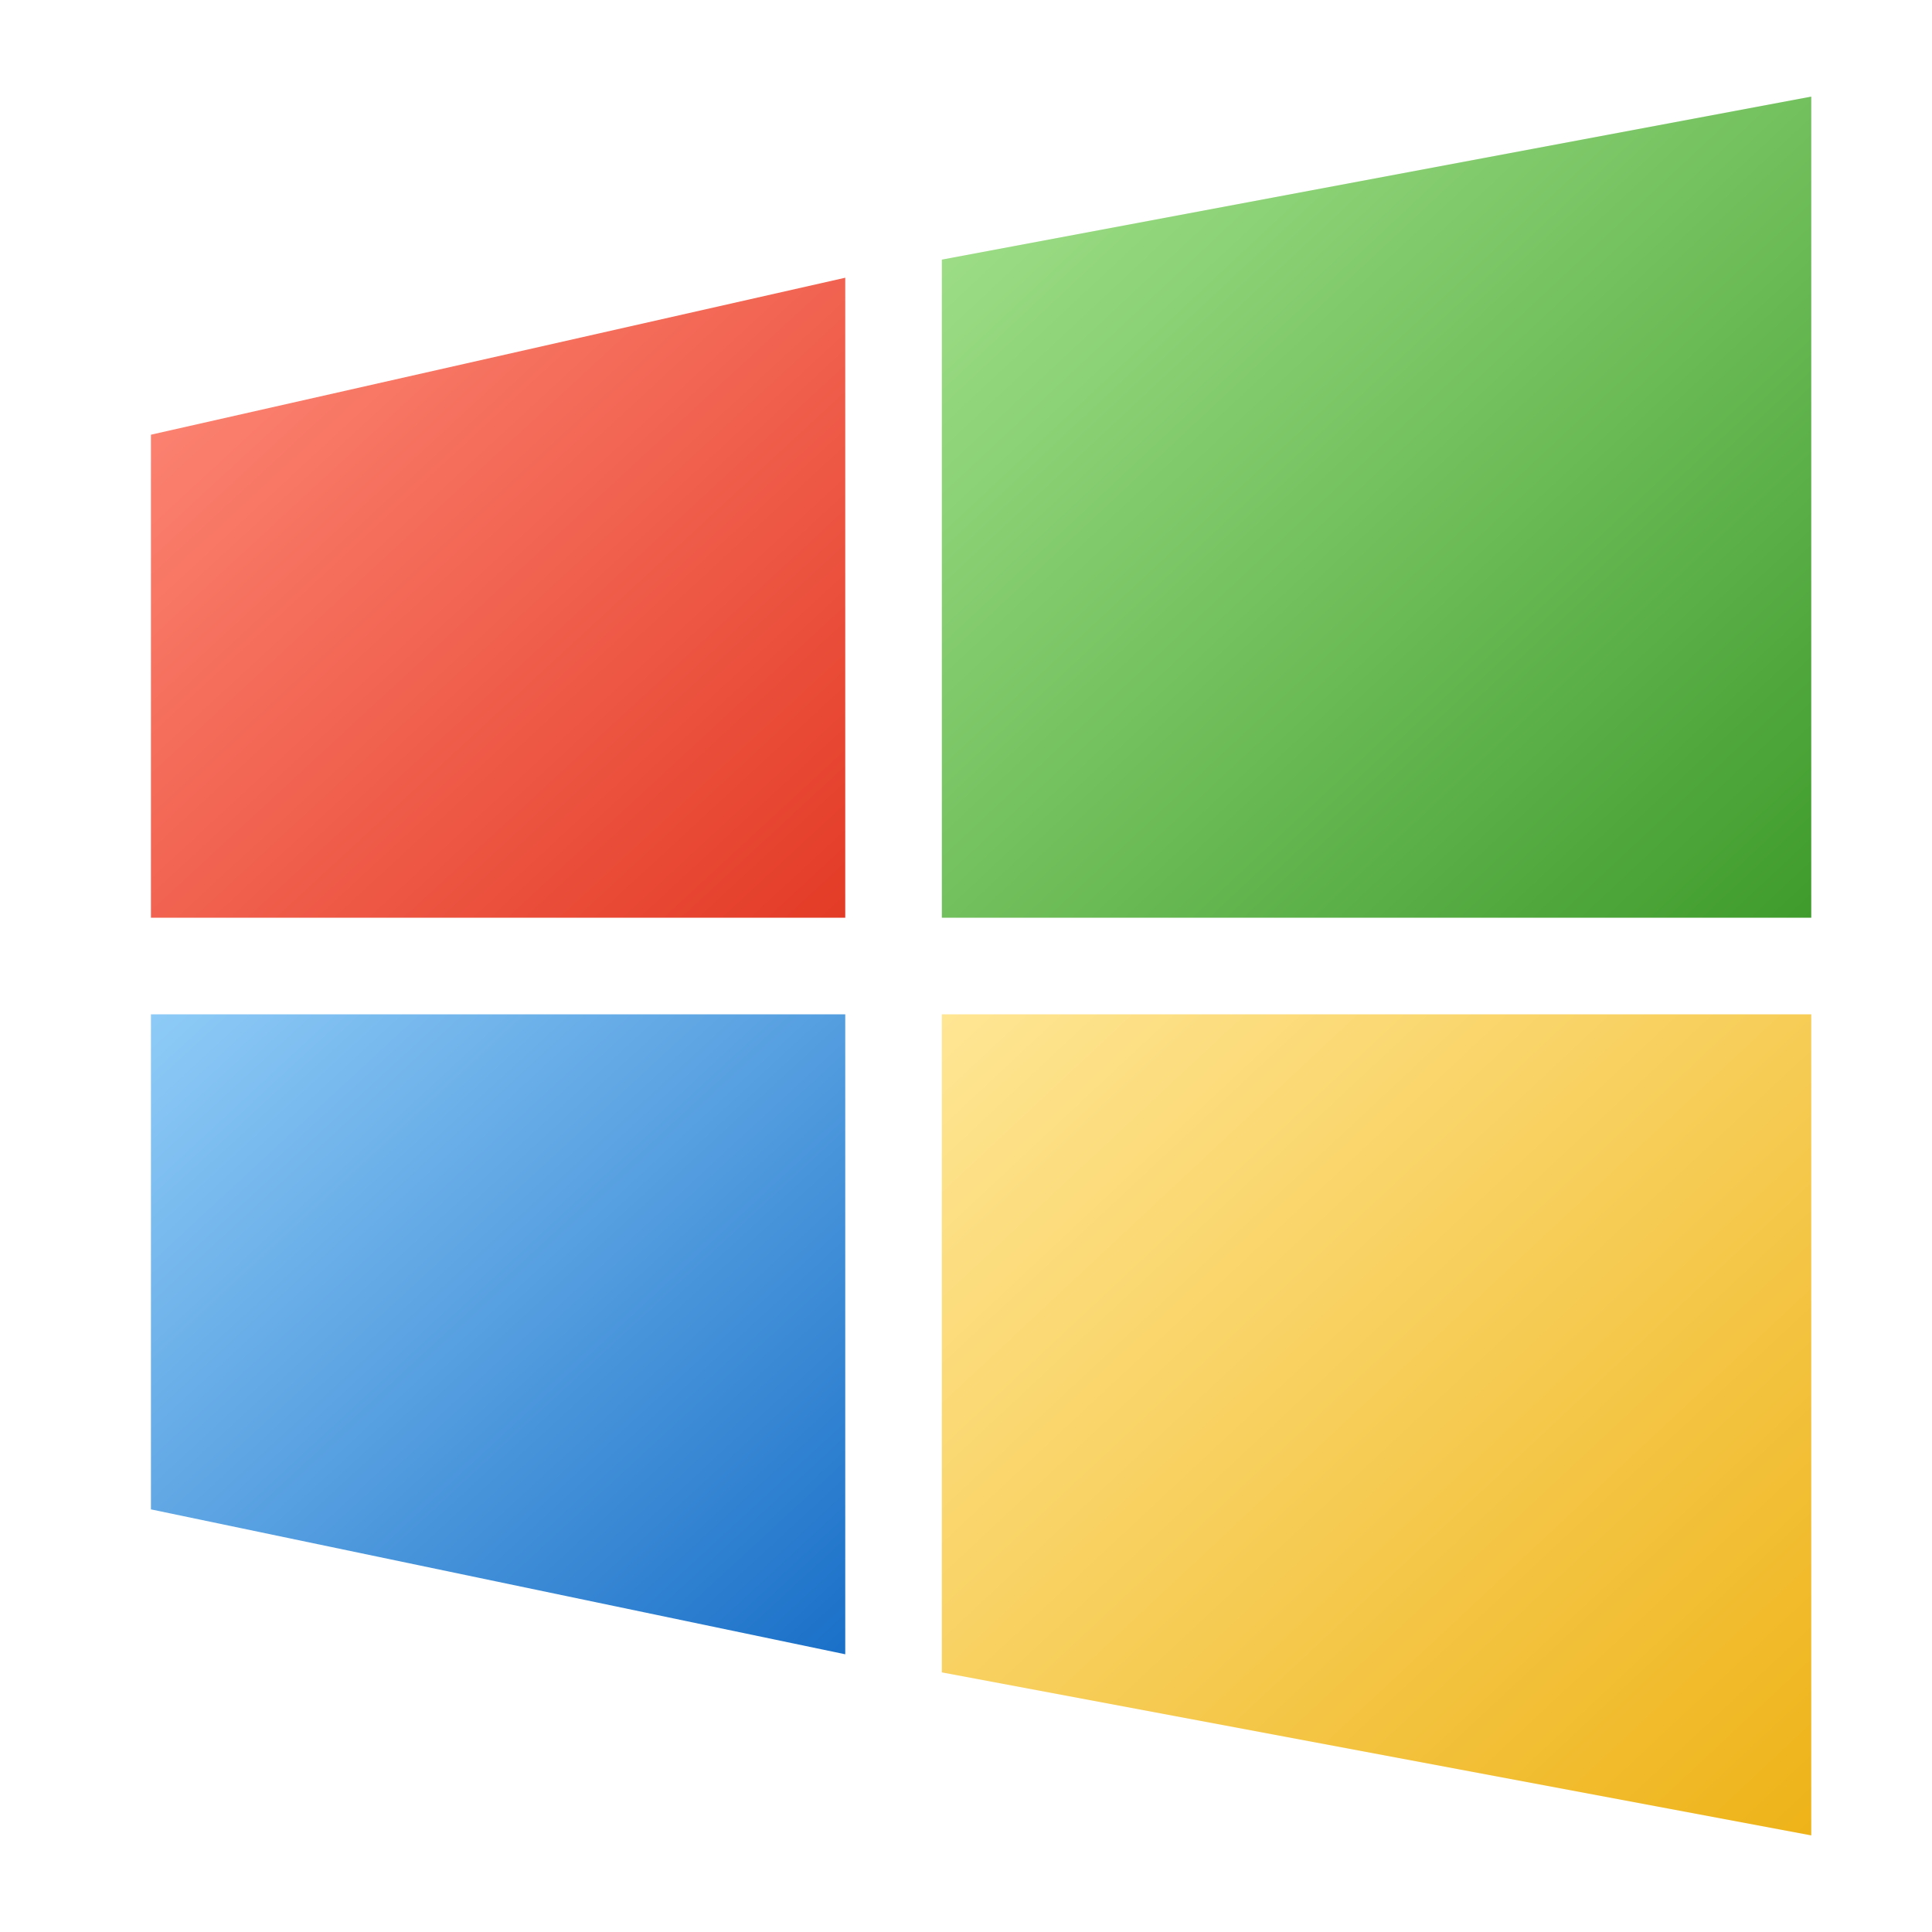
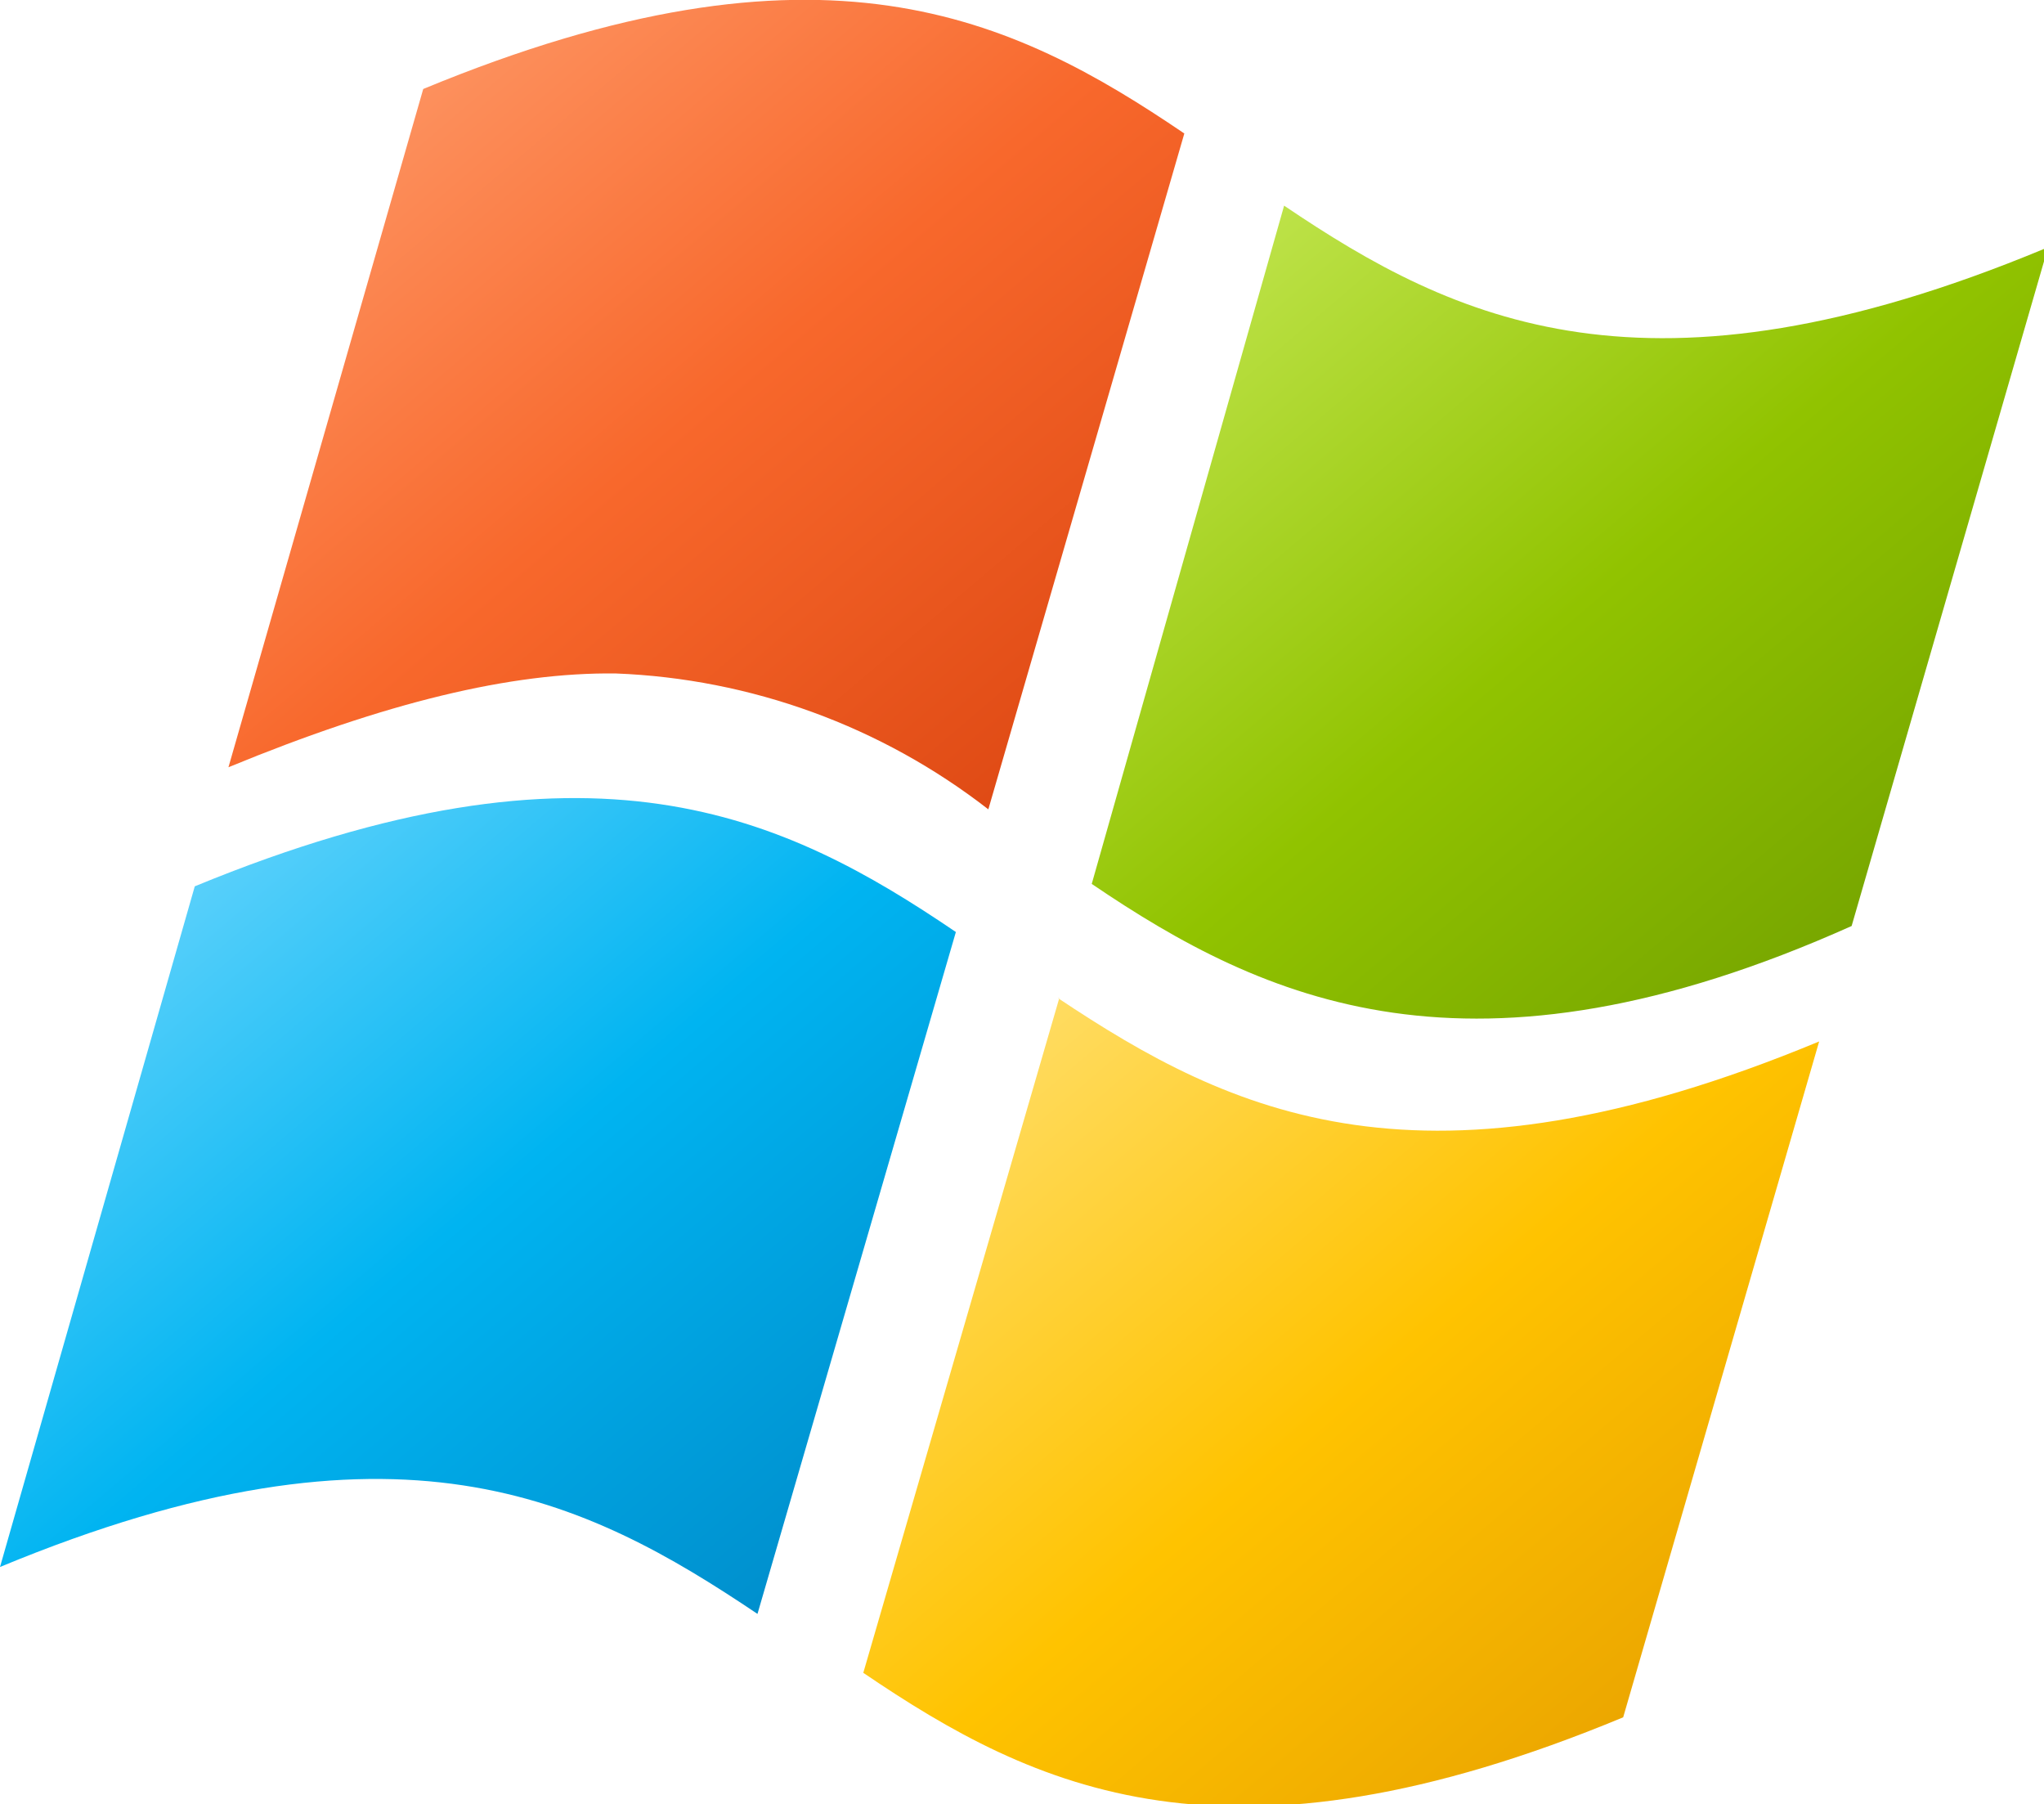
- <svg xmlns="http://www.w3.org/2000/svg" viewBox="0 0 32 32">
+ <svg xmlns="http://www.w3.org/2000/svg" viewBox="0 0 170 150">
  <defs>
    <linearGradient id="r" x1="0" x2="1" y1="0" y2="1">
-       <stop offset="0" stop-color="#ff8b7a" />
-       <stop offset="1" stop-color="#e33b26" />
+       <stop offset="0" stop-color="#ffa374" />
+       <stop offset=".5" stop-color="#f8682c" />
+       <stop offset="1" stop-color="#d9430f" />
    </linearGradient>
    <linearGradient id="g" x1="0" x2="1" y1="0" y2="1">
-       <stop offset="0" stop-color="#a6e48f" />
-       <stop offset="1" stop-color="#3f9c2c" />
+       <stop offset="0" stop-color="#c8ea5a" />
+       <stop offset=".5" stop-color="#91c300" />
+       <stop offset="1" stop-color="#6c9a00" />
    </linearGradient>
    <linearGradient id="b" x1="0" x2="1" y1="0" y2="1">
-       <stop offset="0" stop-color="#8ecbf7" />
-       <stop offset="1" stop-color="#1a70c8" />
+       <stop offset="0" stop-color="#7fdcff" />
+       <stop offset=".5" stop-color="#00b4f1" />
+       <stop offset="1" stop-color="#0086c4" />
    </linearGradient>
    <linearGradient id="y" x1="0" x2="1" y1="0" y2="1">
-       <stop offset="0" stop-color="#ffe694" />
-       <stop offset="1" stop-color="#eeb318" />
+       <stop offset="0" stop-color="#ffe27a" />
+       <stop offset=".5" stop-color="#ffc300" />
+       <stop offset="1" stop-color="#e39a00" />
    </linearGradient>
  </defs>
-   <path d="M2.5 7.2 14 4.6v10.6H2.5z" fill="url(#r)" />
-   <path d="M15.6 4.3 30 1.6v13.6H15.6z" fill="url(#g)" />
-   <path d="M2.5 16.8H14v10.6L2.5 25z" fill="url(#b)" />
-   <path d="M15.6 16.8H30v13.6l-14.4-2.7z" fill="url(#y)" />
+   <path d="M82.2 67.3a53.9 53.9 0 0 0-31-11.3c-8.7-.1-19.1 2.4-32.2 7.8L35.2 7.4c33.1-13.7 49-6 63.3 3.7L82.2 67.3z" fill="url(#r)" />
+   <path d="M170 20.7c-33 13.7-49 6-63.2-3.6L90.8 73.5c14.3 9.7 31.5 17.7 63.2 3.5l16.3-56.3z" fill="url(#g)" />
+   <path d="M63 134.2c-14.3-9.6-30-17.6-63-3.9l16.2-56.6c33-13.6 49-5.9 63.3 3.8L63 134.2z" fill="url(#b)" />
+   <path d="M88 83c14.4 9.6 30.3 17.3 63.3 3.6L135 142.8c-33 13.7-48.9 6-63.2-3.7L88.1 83z" fill="url(#y)" />
</svg>
